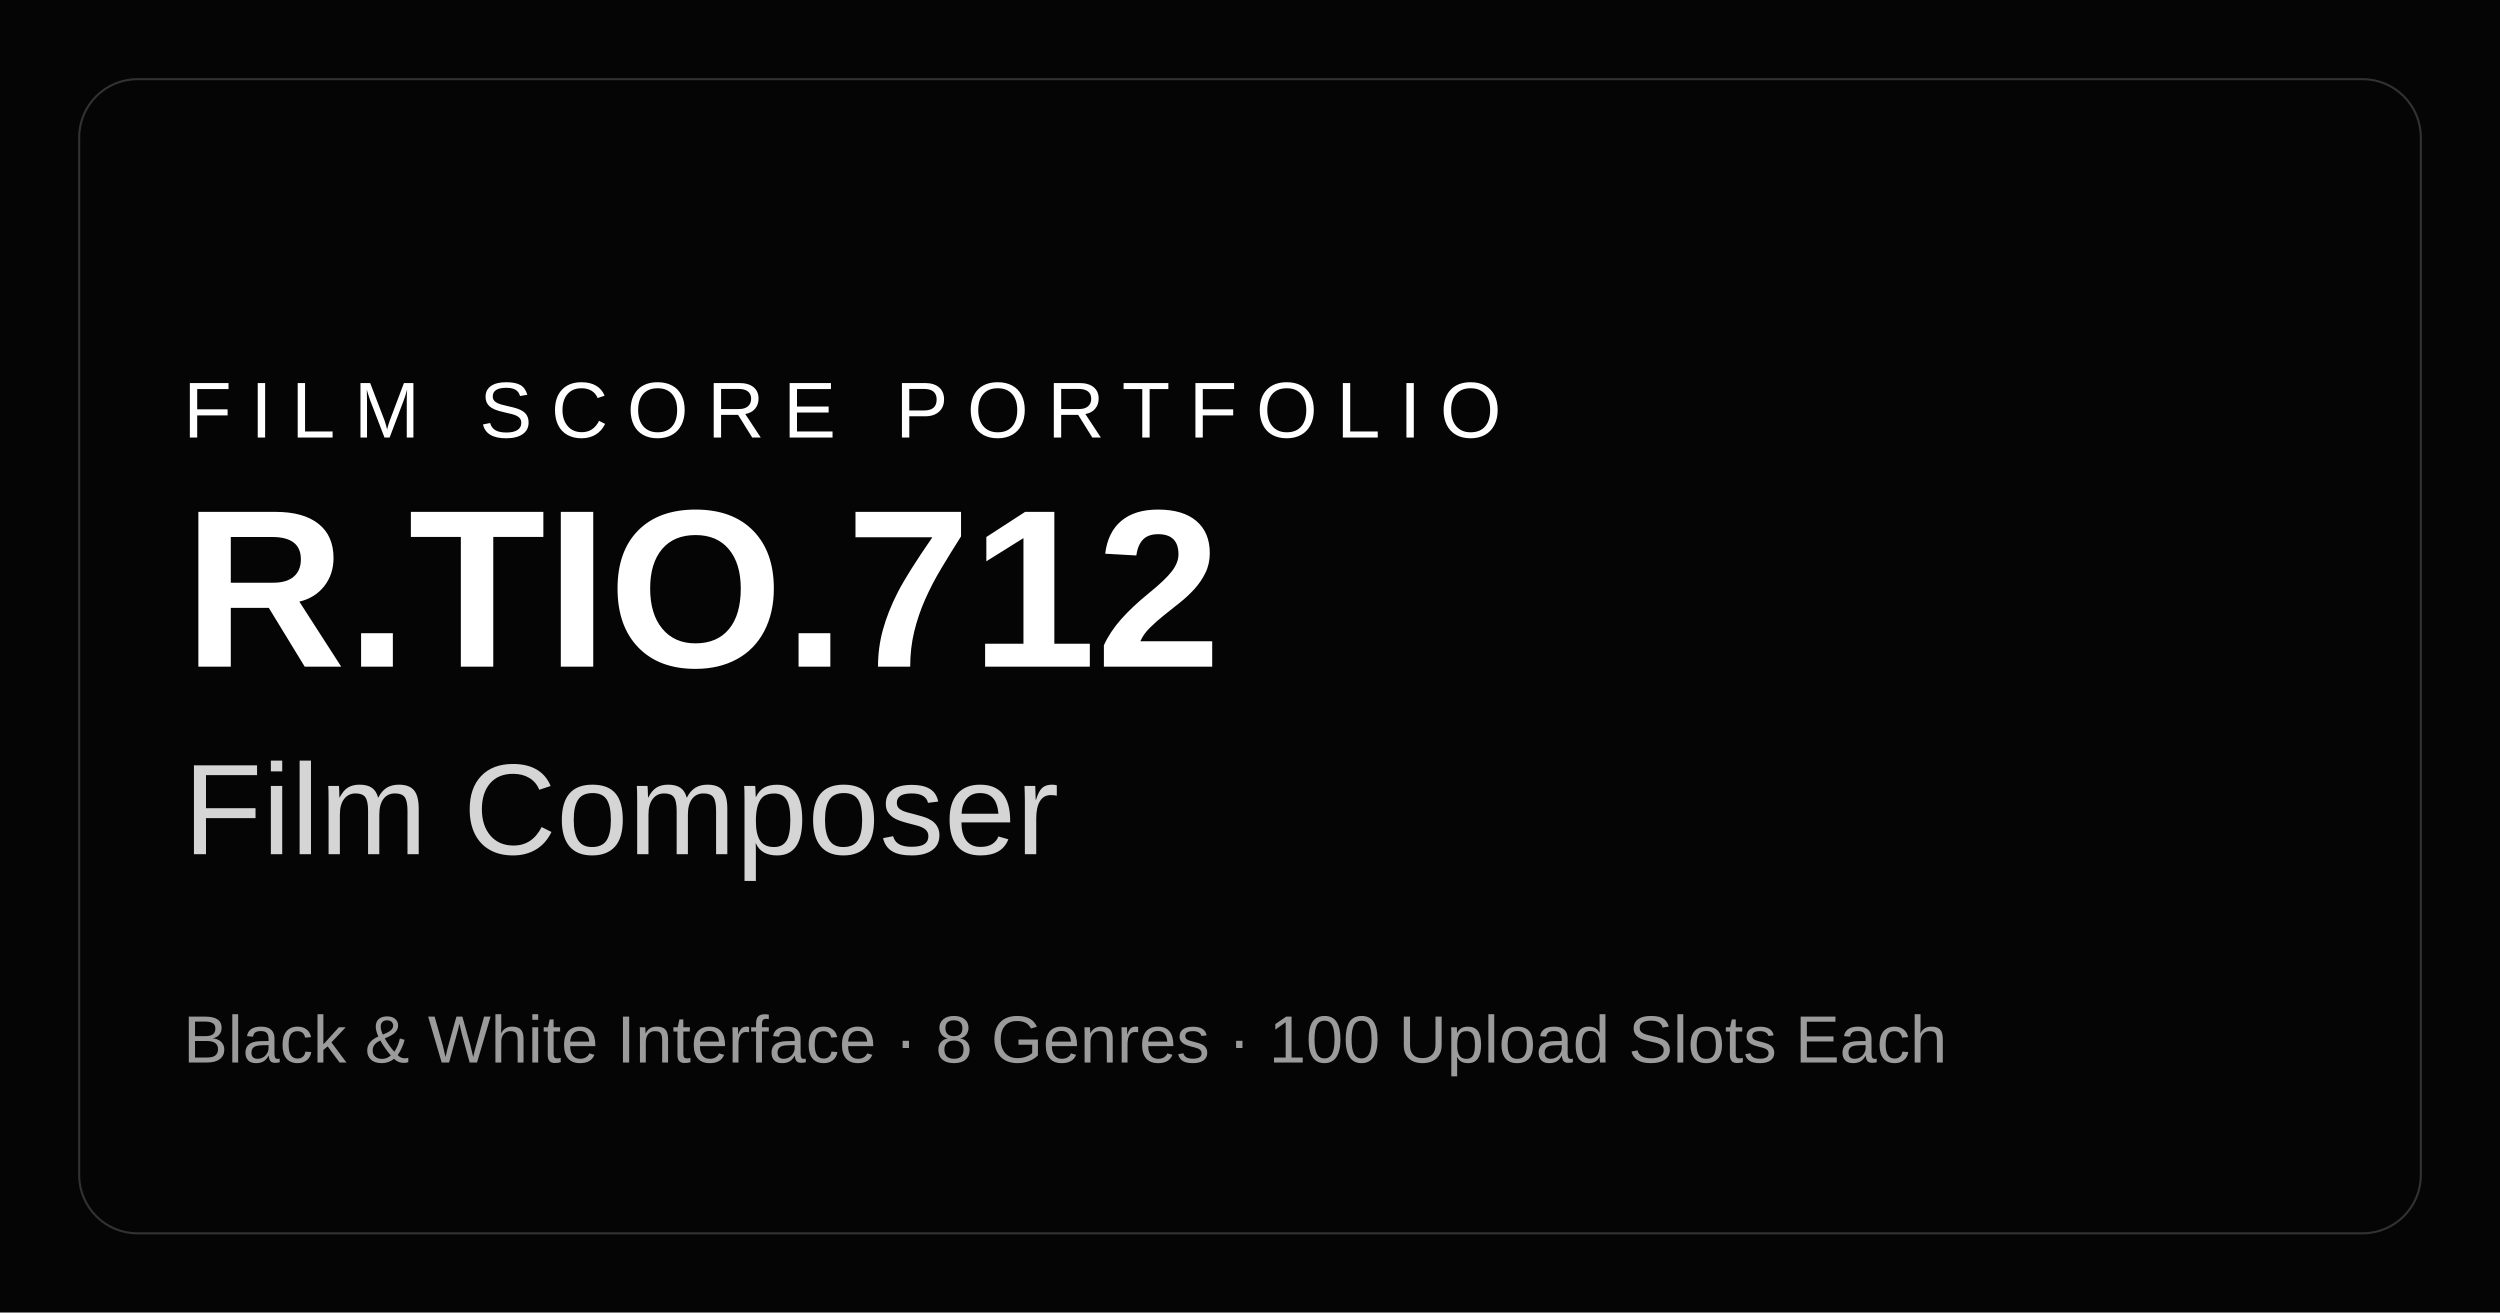
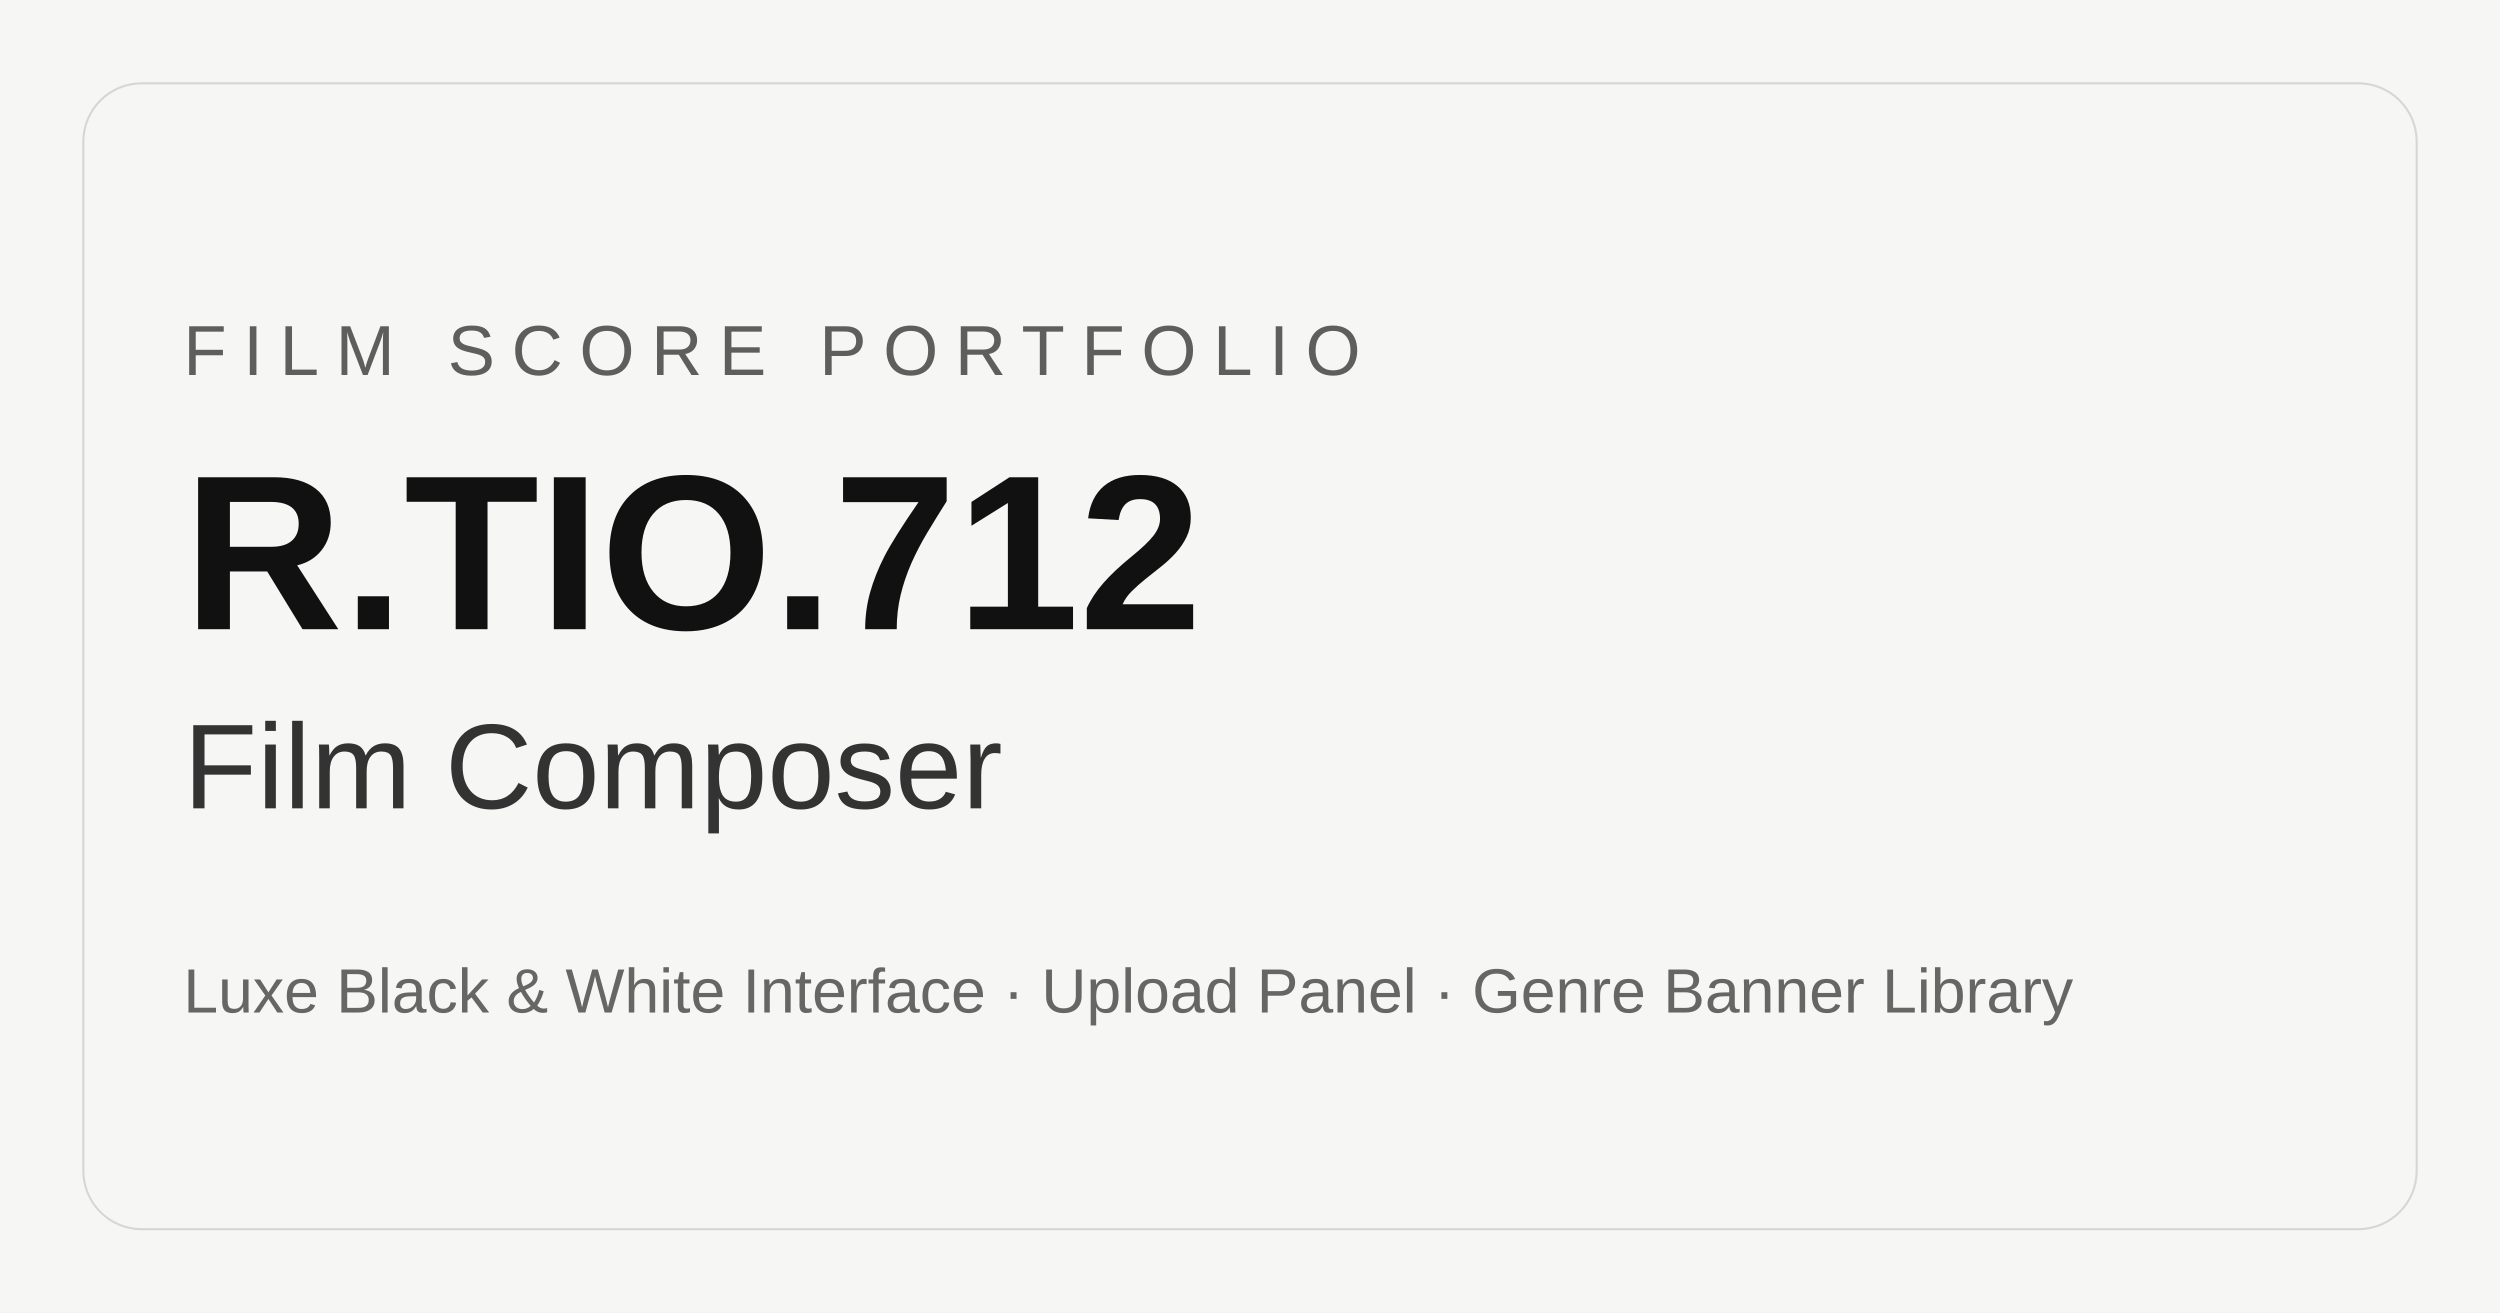
<svg xmlns="http://www.w3.org/2000/svg" width="1200" height="630" viewBox="0 0 1200 630" fill="none">
-   <rect width="1200" height="630" fill="#050505" />
-   <rect x="38" y="38" width="1124" height="554" rx="28" stroke="#FFFFFF" stroke-opacity="0.18" />
-   <text x="88" y="210" fill="#FFFFFF" font-family="Arial, Helvetica, sans-serif" font-size="38" letter-spacing="9">FILM SCORE PORTFOLIO</text>
-   <text x="88" y="320" fill="#FFFFFF" font-family="Arial, Helvetica, sans-serif" font-size="108" font-weight="700">R.TIO.712</text>
-   <text x="88" y="410" fill="#D5D5D5" font-family="Arial, Helvetica, sans-serif" font-size="62">Film Composer</text>
-   <text x="88" y="510" fill="#9B9B9B" font-family="Arial, Helvetica, sans-serif" font-size="32">Black &amp; White Interface · 8 Genres · 100 Upload Slots Each</text>
+   <rect width="1200" height="630" fill="#F6F6F4" />
+   <rect x="40" y="40" width="1120" height="550" rx="28" stroke="#111111" stroke-opacity="0.14" />
+   <text x="88" y="180" fill="#5E5E5E" font-family="Arial, Helvetica, sans-serif" font-size="34" letter-spacing="8">FILM SCORE PORTFOLIO</text>
+   <text x="88" y="302" fill="#111111" font-family="Arial, Helvetica, sans-serif" font-size="106" font-weight="700">R.TIO.712</text>
+   <text x="88" y="388" fill="#333333" font-family="Arial, Helvetica, sans-serif" font-size="58">Film Composer</text>
+   <text x="88" y="486" fill="#666666" font-family="Arial, Helvetica, sans-serif" font-size="30">Luxe Black &amp; White Interface · Upload Panel · Genre Banner Library</text>
</svg>
